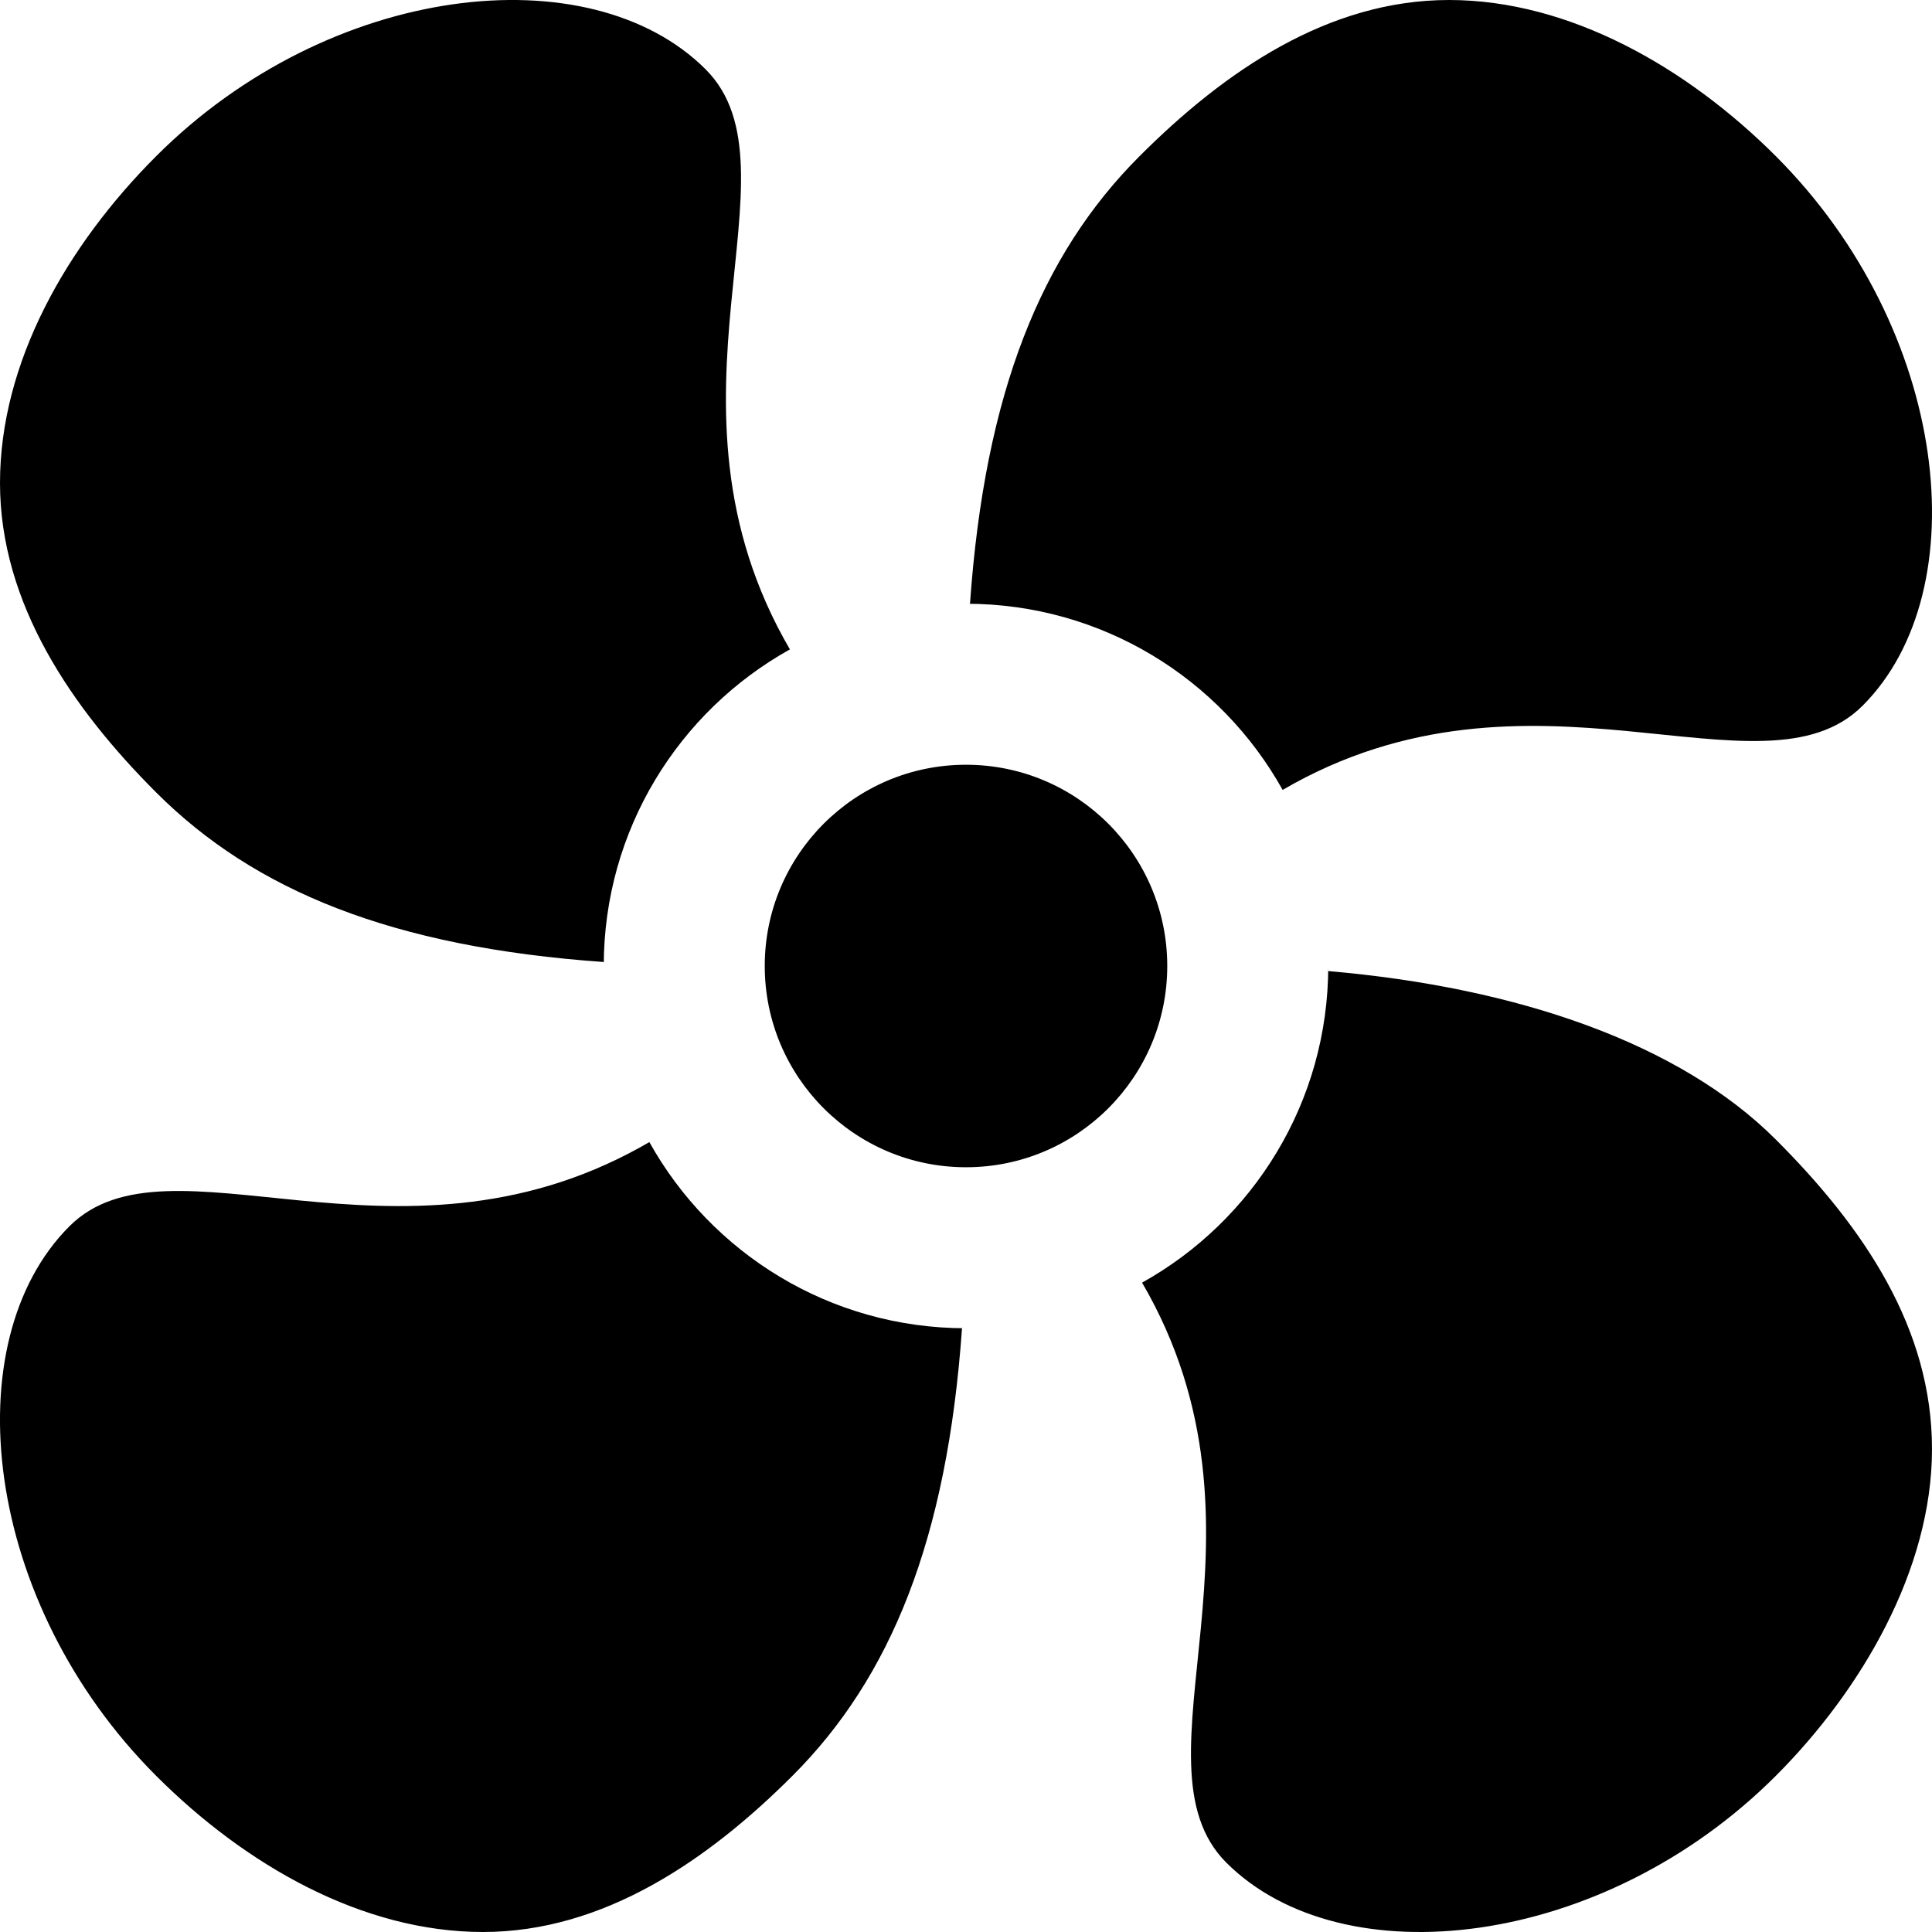
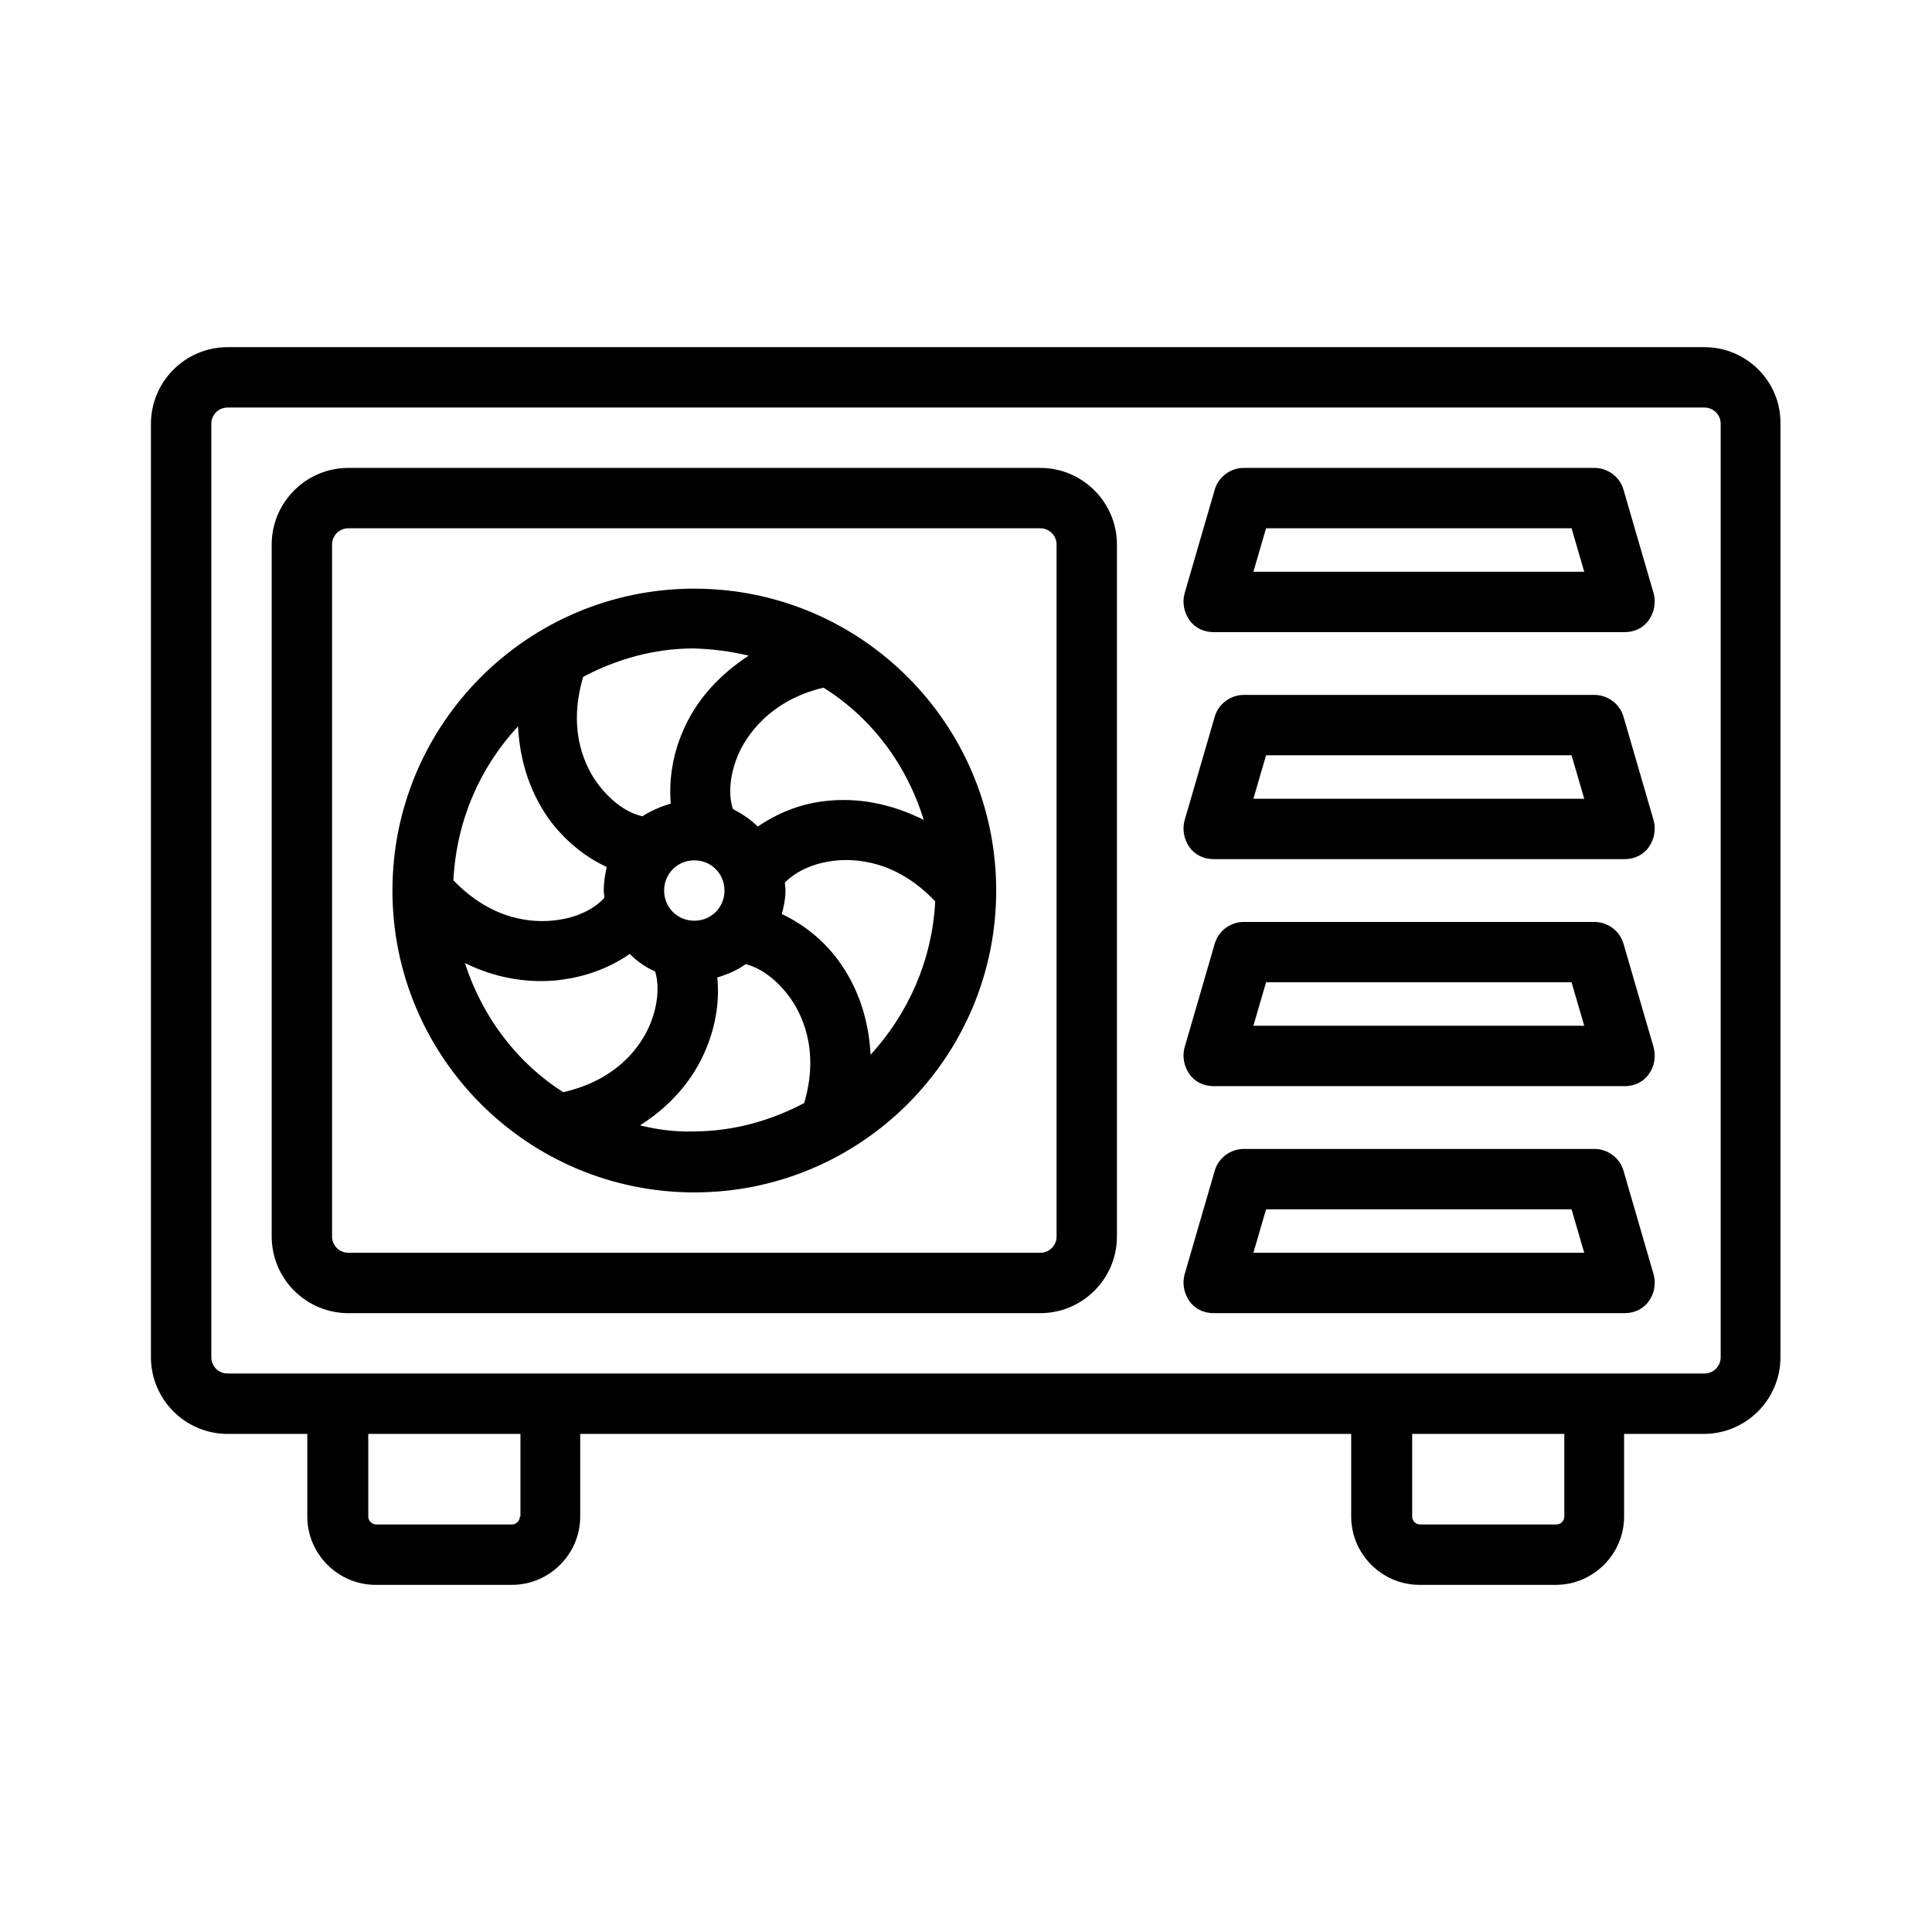
- <svg xmlns="http://www.w3.org/2000/svg" viewBox="8 8 48 48">
-   <path fill-rule="evenodd" d="m41 32-.001.126c4.723.407 8.737 1.802 11.121 4.186C54.309 38.5 56 41 56 44s-1.758 5.997-3.88 8.12c-4.311 4.311-10.778 5.03-13.653 2.156-2.495-2.495 1.506-8.237-2.092-14.409C39.134 38.329 41 35.383 41 32m-16.867 4.375C25.671 39.134 28.617 41 32 41l-.099-.001c-.37 5.257-1.774 8.682-4.212 11.12C25.597 54.211 23 56 20 56s-5.9-1.66-8.12-3.88c-4.311-4.311-5.03-10.778-2.156-13.653 2.464-2.464 8.097 1.409 14.182-1.963zM32 27c2.761 0 5 2.239 5 5s-2.239 5-5 5-5-2.239-5-5 2.239-5 5-5M25.533 9.725c2.495 2.495-1.506 8.237 2.092 14.409C24.866 25.671 23 28.617 23 32l.001-.099c-5.257-.37-8.682-1.774-11.12-4.212C9.792 25.601 8 23 8 20s1.657-5.896 3.88-8.12c4.311-4.311 10.778-5.03 13.653-2.156M44 8c3 0 5.922 1.683 8.12 3.88 4.311 4.311 5.03 10.778 2.156 13.653-2.495 2.495-8.237-1.506-14.409 2.092C38.329 24.866 35.383 23 32 23l.099.001c.37-5.257 1.774-8.682 4.212-11.12C38.425 9.766 41 8 44 8" />
+ <svg xmlns="http://www.w3.org/2000/svg" version="1.1" viewBox="0 0 32 32">
+   <path d="M11.5,9.75c-2.76,0-5,2.24-5,5s2.24,5,5,5s5-2.24,5-5S14.26,9.75,11.5,9.75z M15.3,13.58c-0.52-0.26-1.08-0.38-1.65-0.31  c-0.42,0.05-0.79,0.21-1.1,0.42c-0.12-0.12-0.26-0.21-0.41-0.29c-0.06-0.17-0.08-0.48,0.07-0.86c0.14-0.35,0.54-0.94,1.43-1.15  C14.44,11.89,15.02,12.67,15.3,13.58z M11.5,15.25c-0.28,0-0.5-0.22-0.5-0.5s0.22-0.5,0.5-0.5s0.5,0.22,0.5,0.5  S11.78,15.25,11.5,15.25z M12.4,10.86c-0.49,0.32-0.89,0.75-1.11,1.3c-0.16,0.39-0.21,0.79-0.18,1.15  c-0.17,0.05-0.33,0.12-0.47,0.21c-0.18-0.04-0.45-0.17-0.71-0.5c-0.23-0.29-0.54-0.91-0.27-1.81c0.55-0.29,1.17-0.47,1.83-0.47  C11.81,10.75,12.11,10.79,12.4,10.86z M8.58,12.03c0.03,0.59,0.21,1.14,0.56,1.6c0.26,0.33,0.58,0.58,0.91,0.73  C10.02,14.49,10,14.62,10,14.75c0,0.04,0.01,0.08,0.01,0.12c-0.12,0.14-0.39,0.32-0.79,0.37c-0.37,0.05-1.06,0.02-1.71-0.66  C7.56,13.59,7.95,12.71,8.58,12.03z M7.7,15.95c0.4,0.2,0.83,0.3,1.27,0.3c0.13,0,0.26-0.01,0.38-0.03  c0.41-0.06,0.78-0.21,1.08-0.42c0.12,0.12,0.26,0.22,0.42,0.29c0.06,0.18,0.07,0.5-0.08,0.87c-0.14,0.34-0.52,0.92-1.44,1.13  C8.57,17.61,7.99,16.85,7.7,15.95z M10.6,18.64c0.49-0.31,0.88-0.74,1.1-1.28c0.16-0.39,0.22-0.8,0.18-1.17  c0.17-0.05,0.33-0.12,0.47-0.22c0.18,0.04,0.46,0.19,0.71,0.52c0.22,0.29,0.52,0.9,0.26,1.78c-0.55,0.29-1.17,0.47-1.84,0.47  C11.19,18.75,10.89,18.71,10.6,18.64z M14.42,17.47c-0.03-0.57-0.2-1.11-0.54-1.57c-0.26-0.35-0.59-0.6-0.93-0.76  c0.03-0.12,0.06-0.25,0.06-0.39c0-0.05-0.01-0.09-0.01-0.13c0.13-0.14,0.4-0.31,0.79-0.36c0.37-0.05,1.06-0.01,1.7,0.67  C15.44,15.91,15.04,16.79,14.42,17.47z M28.23,5.75H3.77c-0.7,0-1.27,0.57-1.27,1.27v15.46c0,0.7,0.57,1.27,1.27,1.27h1.32v1.37  c0,0.62,0.51,1.13,1.13,1.13h2.26c0.62,0,1.13-0.51,1.13-1.13v-1.37h12.77v1.37c0,0.62,0.51,1.13,1.13,1.13h2.26  c0.62,0,1.13-0.51,1.13-1.13v-1.37h1.32c0.7,0,1.27-0.57,1.27-1.27V7.02C29.5,6.32,28.93,5.75,28.23,5.75z M8.61,25.12  c0,0.07-0.06,0.13-0.13,0.13H6.23c-0.07,0-0.13-0.06-0.13-0.13v-1.37h2.52V25.12z M25.91,25.12c0,0.07-0.06,0.13-0.13,0.13h-2.26  c-0.07,0-0.13-0.06-0.13-0.13v-1.37h2.52V25.12z M28.5,22.48c0,0.15-0.12,0.27-0.27,0.27H3.77c-0.15,0-0.27-0.12-0.27-0.27V7.02  c0-0.15,0.12-0.27,0.27-0.27h24.46c0.15,0,0.27,0.12,0.27,0.27V22.48z M17.23,7.75H5.77c-0.7,0-1.27,0.57-1.27,1.27v11.46  c0,0.7,0.57,1.27,1.27,1.27h11.46c0.7,0,1.27-0.57,1.27-1.27V9.02C18.5,8.32,17.93,7.75,17.23,7.75z M17.5,20.48  c0,0.15-0.12,0.27-0.27,0.27H5.77c-0.15,0-0.27-0.12-0.27-0.27V9.02c0-0.15,0.12-0.27,0.27-0.27h11.46c0.15,0,0.27,0.12,0.27,0.27  V20.48z M26.89,19.39c-0.06-0.21-0.26-0.36-0.48-0.36h-5.81c-0.22,0-0.42,0.15-0.48,0.36l-0.5,1.72c-0.04,0.15-0.01,0.31,0.08,0.44  c0.09,0.13,0.24,0.2,0.4,0.2h6.81c0.16,0,0.31-0.07,0.4-0.2c0.09-0.12,0.12-0.29,0.08-0.44L26.89,19.39z M20.76,20.75l0.21-0.72  h5.06l0.21,0.72H20.76z M26.89,15.63c-0.06-0.21-0.26-0.36-0.48-0.36h-5.81c-0.22,0-0.42,0.15-0.48,0.36l-0.5,1.72  c-0.04,0.15-0.01,0.31,0.08,0.44c0.09,0.13,0.24,0.2,0.4,0.2h6.81c0.16,0,0.31-0.07,0.4-0.2c0.09-0.12,0.12-0.29,0.08-0.44  L26.89,15.63z M20.76,16.99l0.21-0.72h5.06l0.21,0.72H20.76z M26.89,11.87c-0.06-0.21-0.26-0.36-0.48-0.36h-5.81  c-0.22,0-0.42,0.15-0.48,0.36l-0.5,1.72c-0.04,0.15-0.01,0.31,0.08,0.44c0.09,0.13,0.24,0.2,0.4,0.2h6.81c0.16,0,0.31-0.07,0.4-0.2  c0.09-0.13,0.12-0.29,0.08-0.44L26.89,11.87z M20.76,13.23l0.21-0.72h5.06l0.21,0.72H20.76z M26.89,8.11  c-0.06-0.21-0.26-0.36-0.48-0.36h-5.81c-0.22,0-0.42,0.15-0.48,0.36l-0.5,1.72c-0.04,0.15-0.01,0.31,0.08,0.44  c0.09,0.13,0.24,0.2,0.4,0.2h6.81c0.16,0,0.31-0.07,0.4-0.2c0.09-0.13,0.12-0.29,0.08-0.44L26.89,8.11z M20.76,9.47l0.21-0.72h5.06  l0.21,0.72H20.76z" />
</svg>
